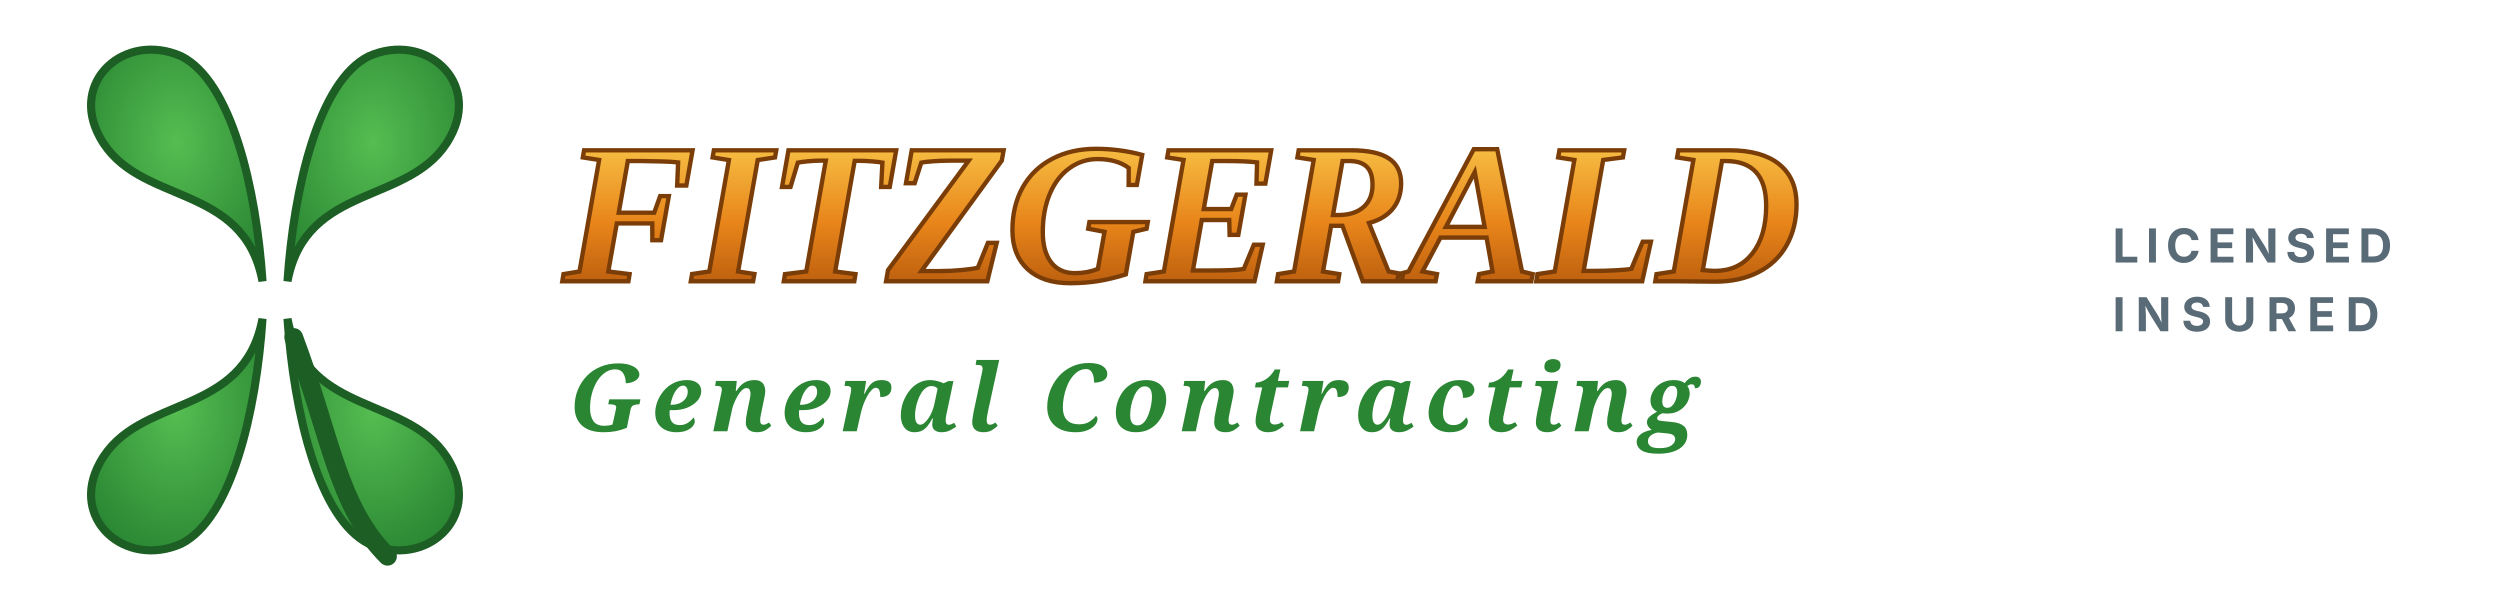
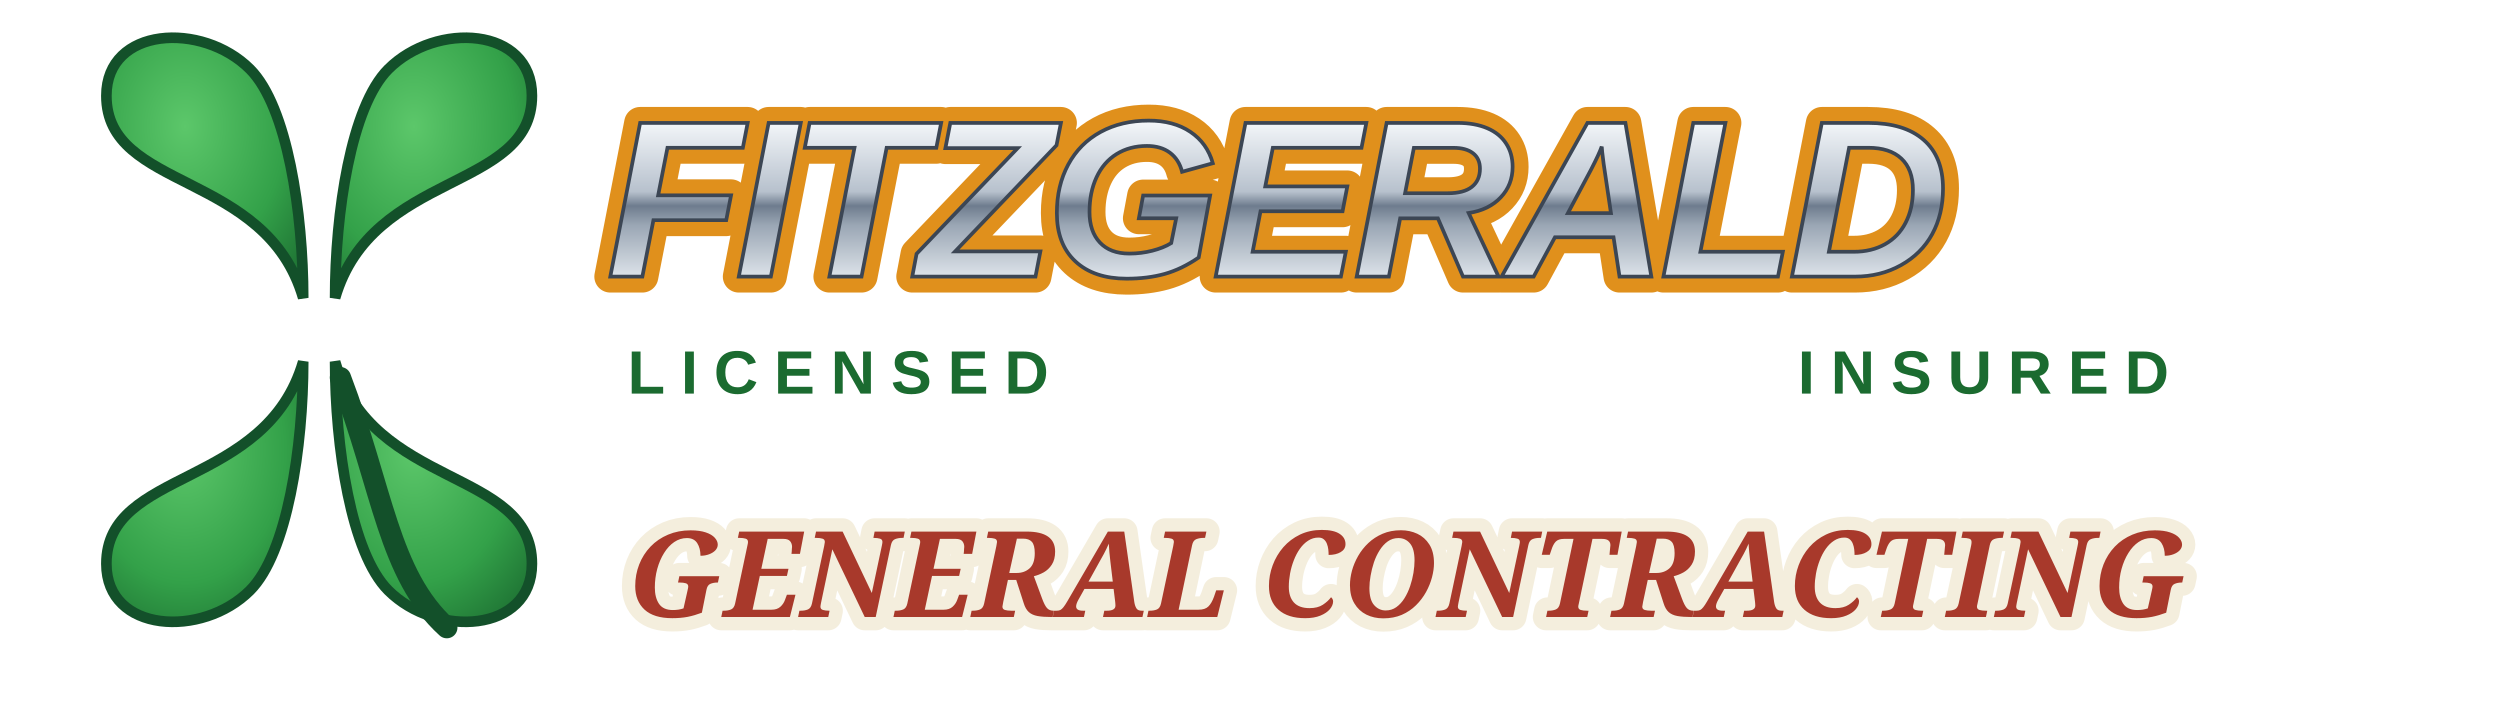
- <svg xmlns="http://www.w3.org/2000/svg" viewBox="0 0 400 96" role="img" aria-label="Fitzgerald General Contracting">
+ <svg xmlns="http://www.w3.org/2000/svg" viewBox="0 0 470 134" role="img" aria-label="Fitzgerald General Contracting">
  <defs>
-     <linearGradient id="fgGold" x1="0" y1="0" x2="0" y2="1">
-       <stop offset="0" stop-color="#F6BC42" />
-       <stop offset="0.55" stop-color="#E8851A" />
-       <stop offset="1" stop-color="#BE600F" />
+     <linearGradient id="chrome" x1="0" y1="0" x2="0" y2="1">
+       <stop offset="0" stop-color="#F4F7FA" />
+       <stop offset="0.45" stop-color="#B7C1CD" />
+       <stop offset="0.54" stop-color="#6E7C8E" />
+       <stop offset="0.66" stop-color="#9AA6B4" />
+       <stop offset="1" stop-color="#DFE5EB" />
    </linearGradient>
-     <radialGradient id="fgClover" cx="0.5" cy="0.4" r="0.66">
-       <stop offset="0" stop-color="#55BD51" />
-       <stop offset="1" stop-color="#2A8633" />
+     <radialGradient id="leaf" cx="0.4" cy="0.34" r="0.85">
+       <stop offset="0" stop-color="#5CC76A" />
+       <stop offset="0.6" stop-color="#33A149" />
+       <stop offset="1" stop-color="#1B6B30" />
    </radialGradient>
  </defs>
-   <g transform="translate(44 48)">
-     <g fill="url(#fgClover)" stroke="#1C5E24" stroke-width="1.3">
-       <path d="M-2,-3 C-5,-19 -22,-15 -28,-26 C-33,-35 -24,-43 -15,-39 C-7,-35 -3,-18 -2,-3 Z" />
-       <path d="M2,-3 C5,-19 22,-15 28,-26 C33,-35 24,-43 15,-39 C7,-35 3,-18 2,-3 Z" />
-       <path d="M-2,3 C-5,19 -22,15 -28,26 C-33,35 -24,43 -15,39 C-7,35 -3,18 -2,3 Z" />
-       <path d="M2,3 C5,19 22,15 28,26 C33,35 24,43 15,39 C7,35 3,18 2,3 Z" />
+   <g transform="translate(60 62)">
+     <g fill="url(#leaf)" stroke="#13502A" stroke-width="2">
+       <path d="M-3,-6 C-10,-30 -40,-26 -40,-44 C-40,-57 -22,-58 -13,-49 C-6,-42 -3,-22 -3,-6 Z" />
+       <path d="M3,-6 C10,-30 40,-26 40,-44 C40,-57 22,-58 13,-49 C6,-42 3,-22 3,-6 Z" />
+       <path d="M-3,6 C-10,30 -40,26 -40,44 C-40,57 -22,58 -13,49 C-6,42 -3,22 -3,6 Z" />
+       <path d="M3,6 C10,30 40,26 40,44 C40,57 22,58 13,49 C6,42 3,22 3,6 Z" />
    </g>
-     <path d="M3,6 C9,22 10,33 18,41" fill="none" stroke="#1C5E24" stroke-width="3" stroke-linecap="round" />
+     <path d="M4,9 C12,30 13,46 24,56" fill="none" stroke="#13502A" stroke-width="4" stroke-linecap="round" />
  </g>
-   <text x="90" y="45" font-family="Georgia,'Times New Roman',serif" font-style="italic" font-weight="700" font-size="32" fill="url(#fgGold)" stroke="#7A3D08" stroke-width="0.7" letter-spacing="-0.5">FITZGERALD</text>
-   <text x="91" y="69" font-family="Georgia,serif" font-style="italic" font-weight="700" font-size="15" fill="#2A8633" letter-spacing="1.3">General Contracting</text>
-   <text x="338" y="42" font-family="Inter,Arial,sans-serif" font-weight="700" font-size="7.5" fill="#5A6B78" letter-spacing="1.1">LICENSED</text>
-   <text x="338" y="53" font-family="Inter,Arial,sans-serif" font-weight="700" font-size="7.5" fill="#5A6B78" letter-spacing="1.6">INSURED</text>
+   <text x="114" y="52" font-family="'Arial Black',Arial,sans-serif" font-weight="900" font-size="42" font-style="italic" letter-spacing="-1.5" fill="none" stroke="#E0901C" stroke-width="6" stroke-linejoin="round">FITZGERALD</text>
+   <text x="114" y="52" font-family="'Arial Black',Arial,sans-serif" font-weight="900" font-size="42" font-style="italic" letter-spacing="-1.5" fill="url(#chrome)" stroke="#3C4654" stroke-width="0.7">FITZGERALD</text>
+   <text x="118" y="74" font-family="Oswald,Arial,sans-serif" font-weight="700" font-size="11.5" fill="#1B6B30" letter-spacing="3">LICENSED</text>
+   <text x="338" y="74" font-family="Oswald,Arial,sans-serif" font-weight="700" font-size="11.5" fill="#1B6B30" letter-spacing="3">INSURED</text>
+   <text x="118" y="116" font-family="Georgia,serif" font-style="italic" font-weight="700" font-size="22.5" letter-spacing="0.2" fill="none" stroke="#F4EEDD" stroke-width="5" stroke-linejoin="round">GENERAL CONTRACTING</text>
+   <text x="118" y="116" font-family="Georgia,serif" font-style="italic" font-weight="700" font-size="22.5" letter-spacing="0.2" fill="#A8392B">GENERAL CONTRACTING</text>
</svg>
